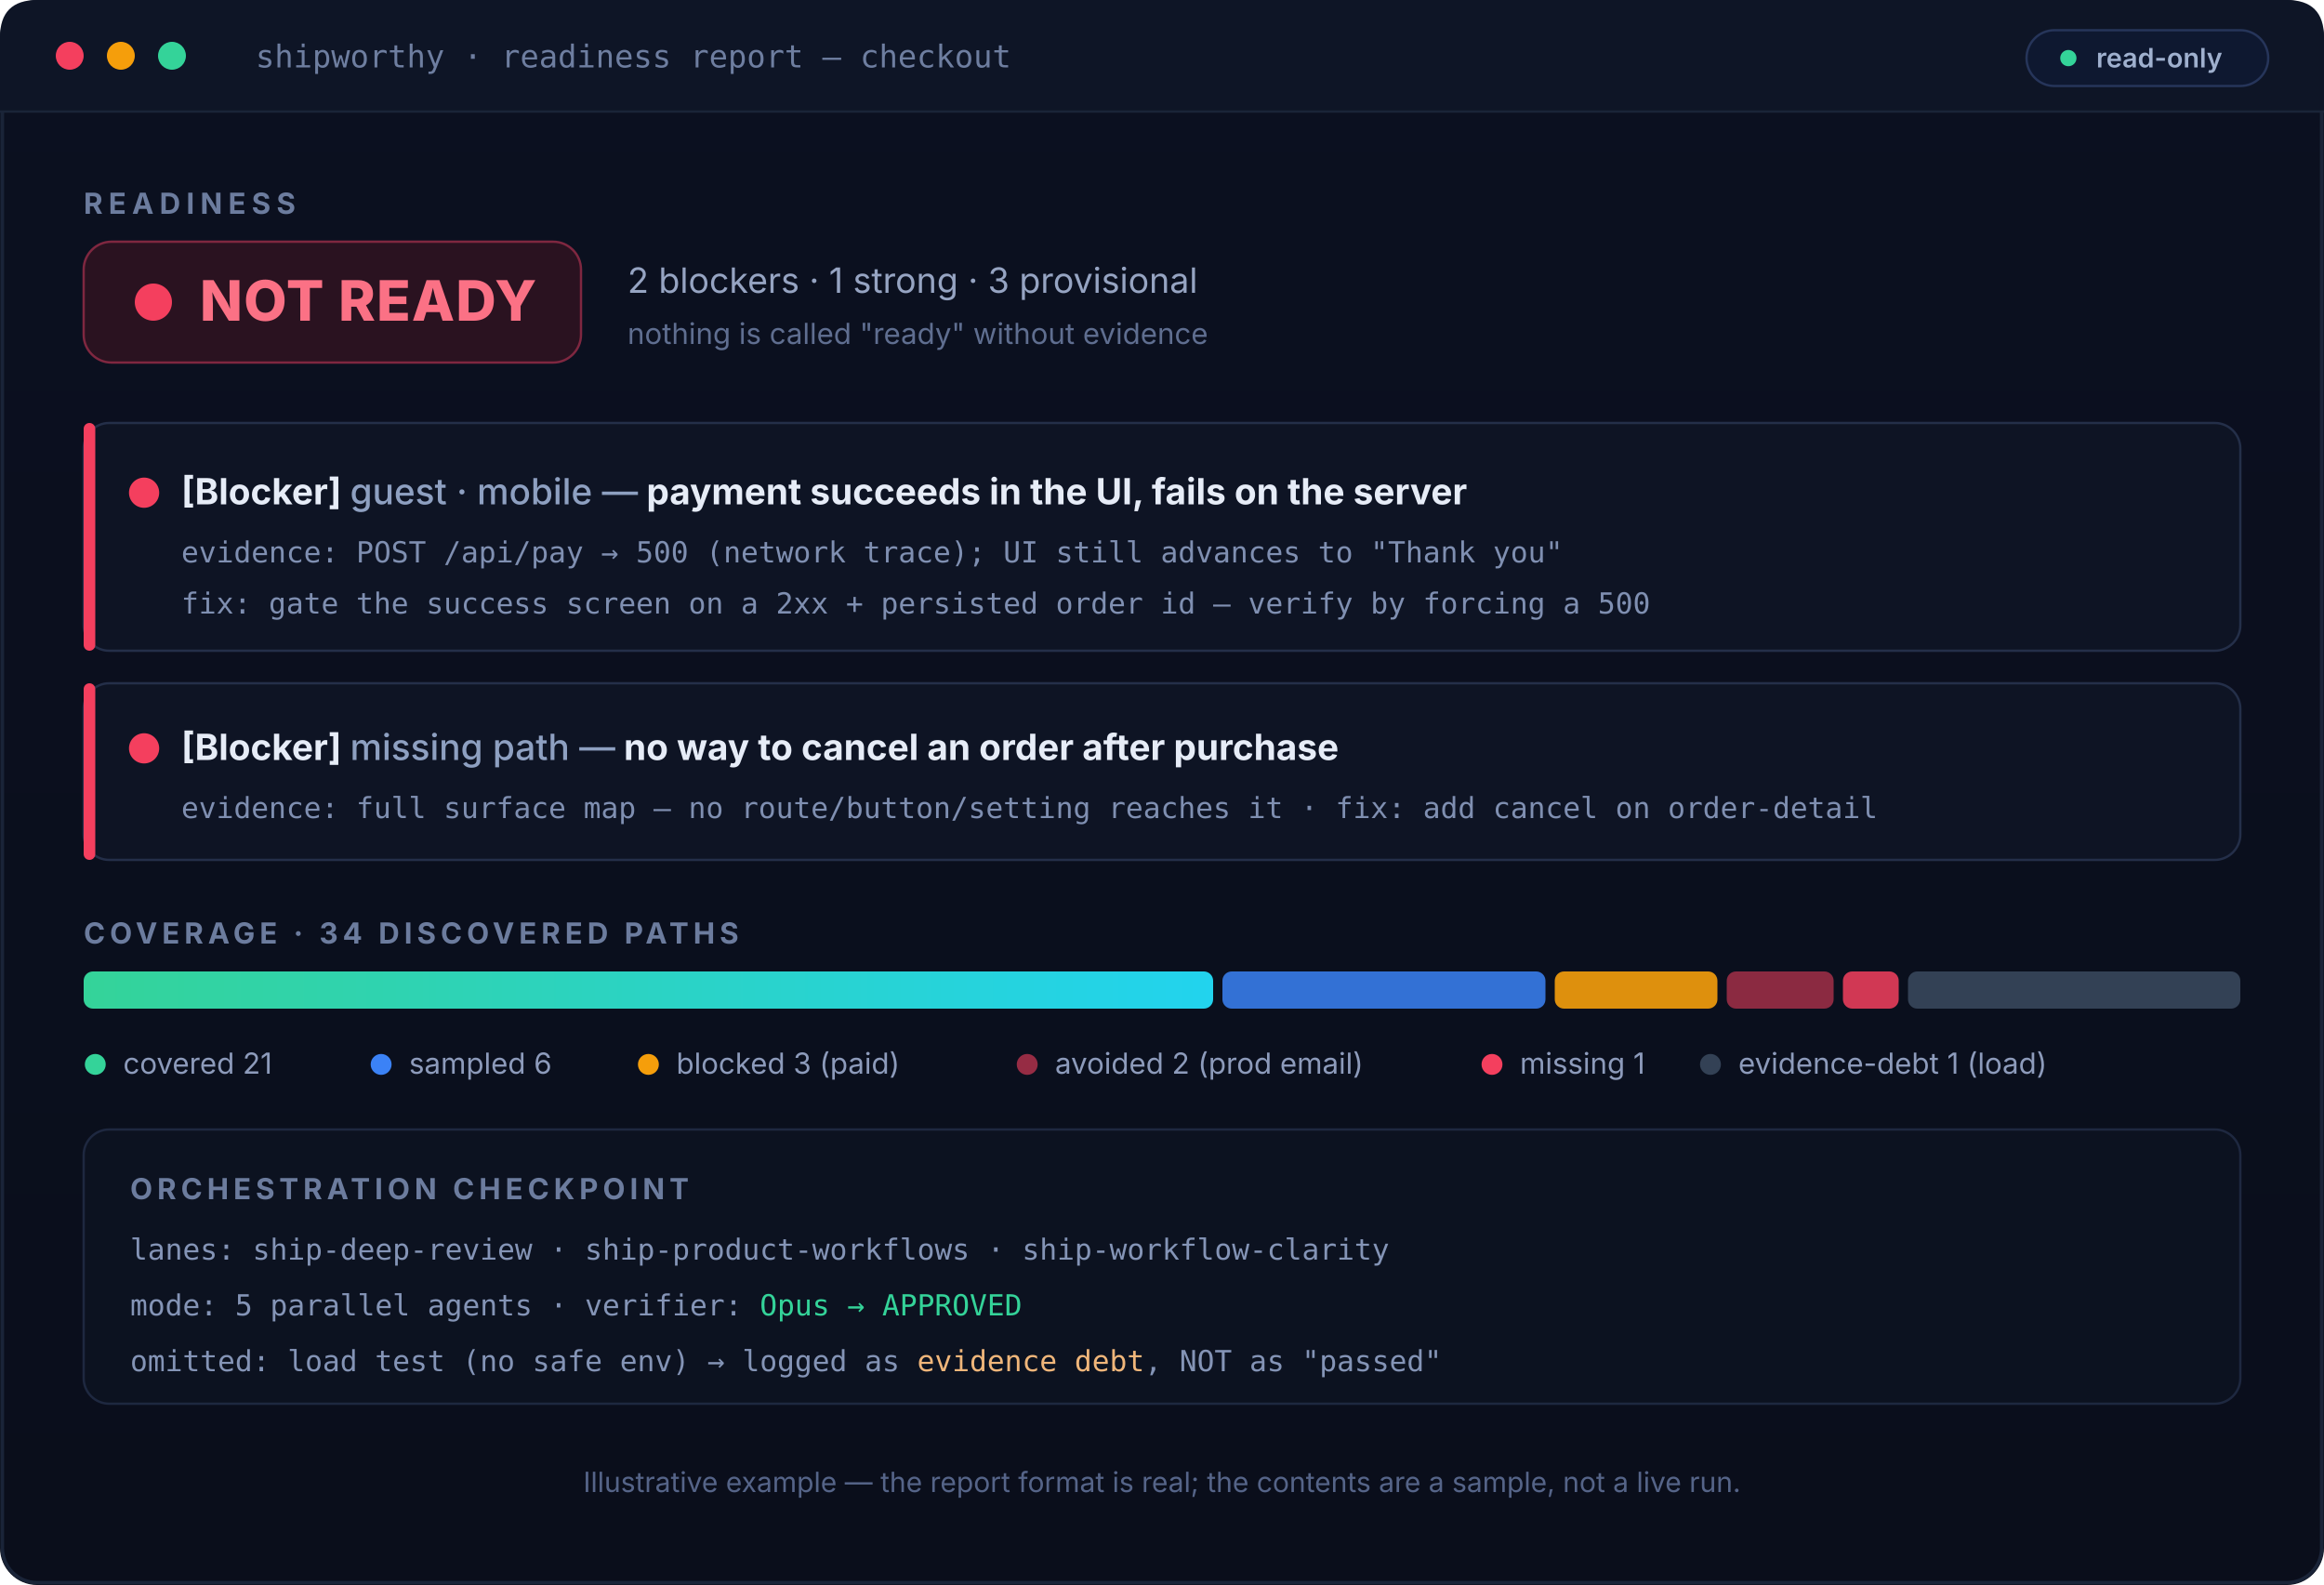
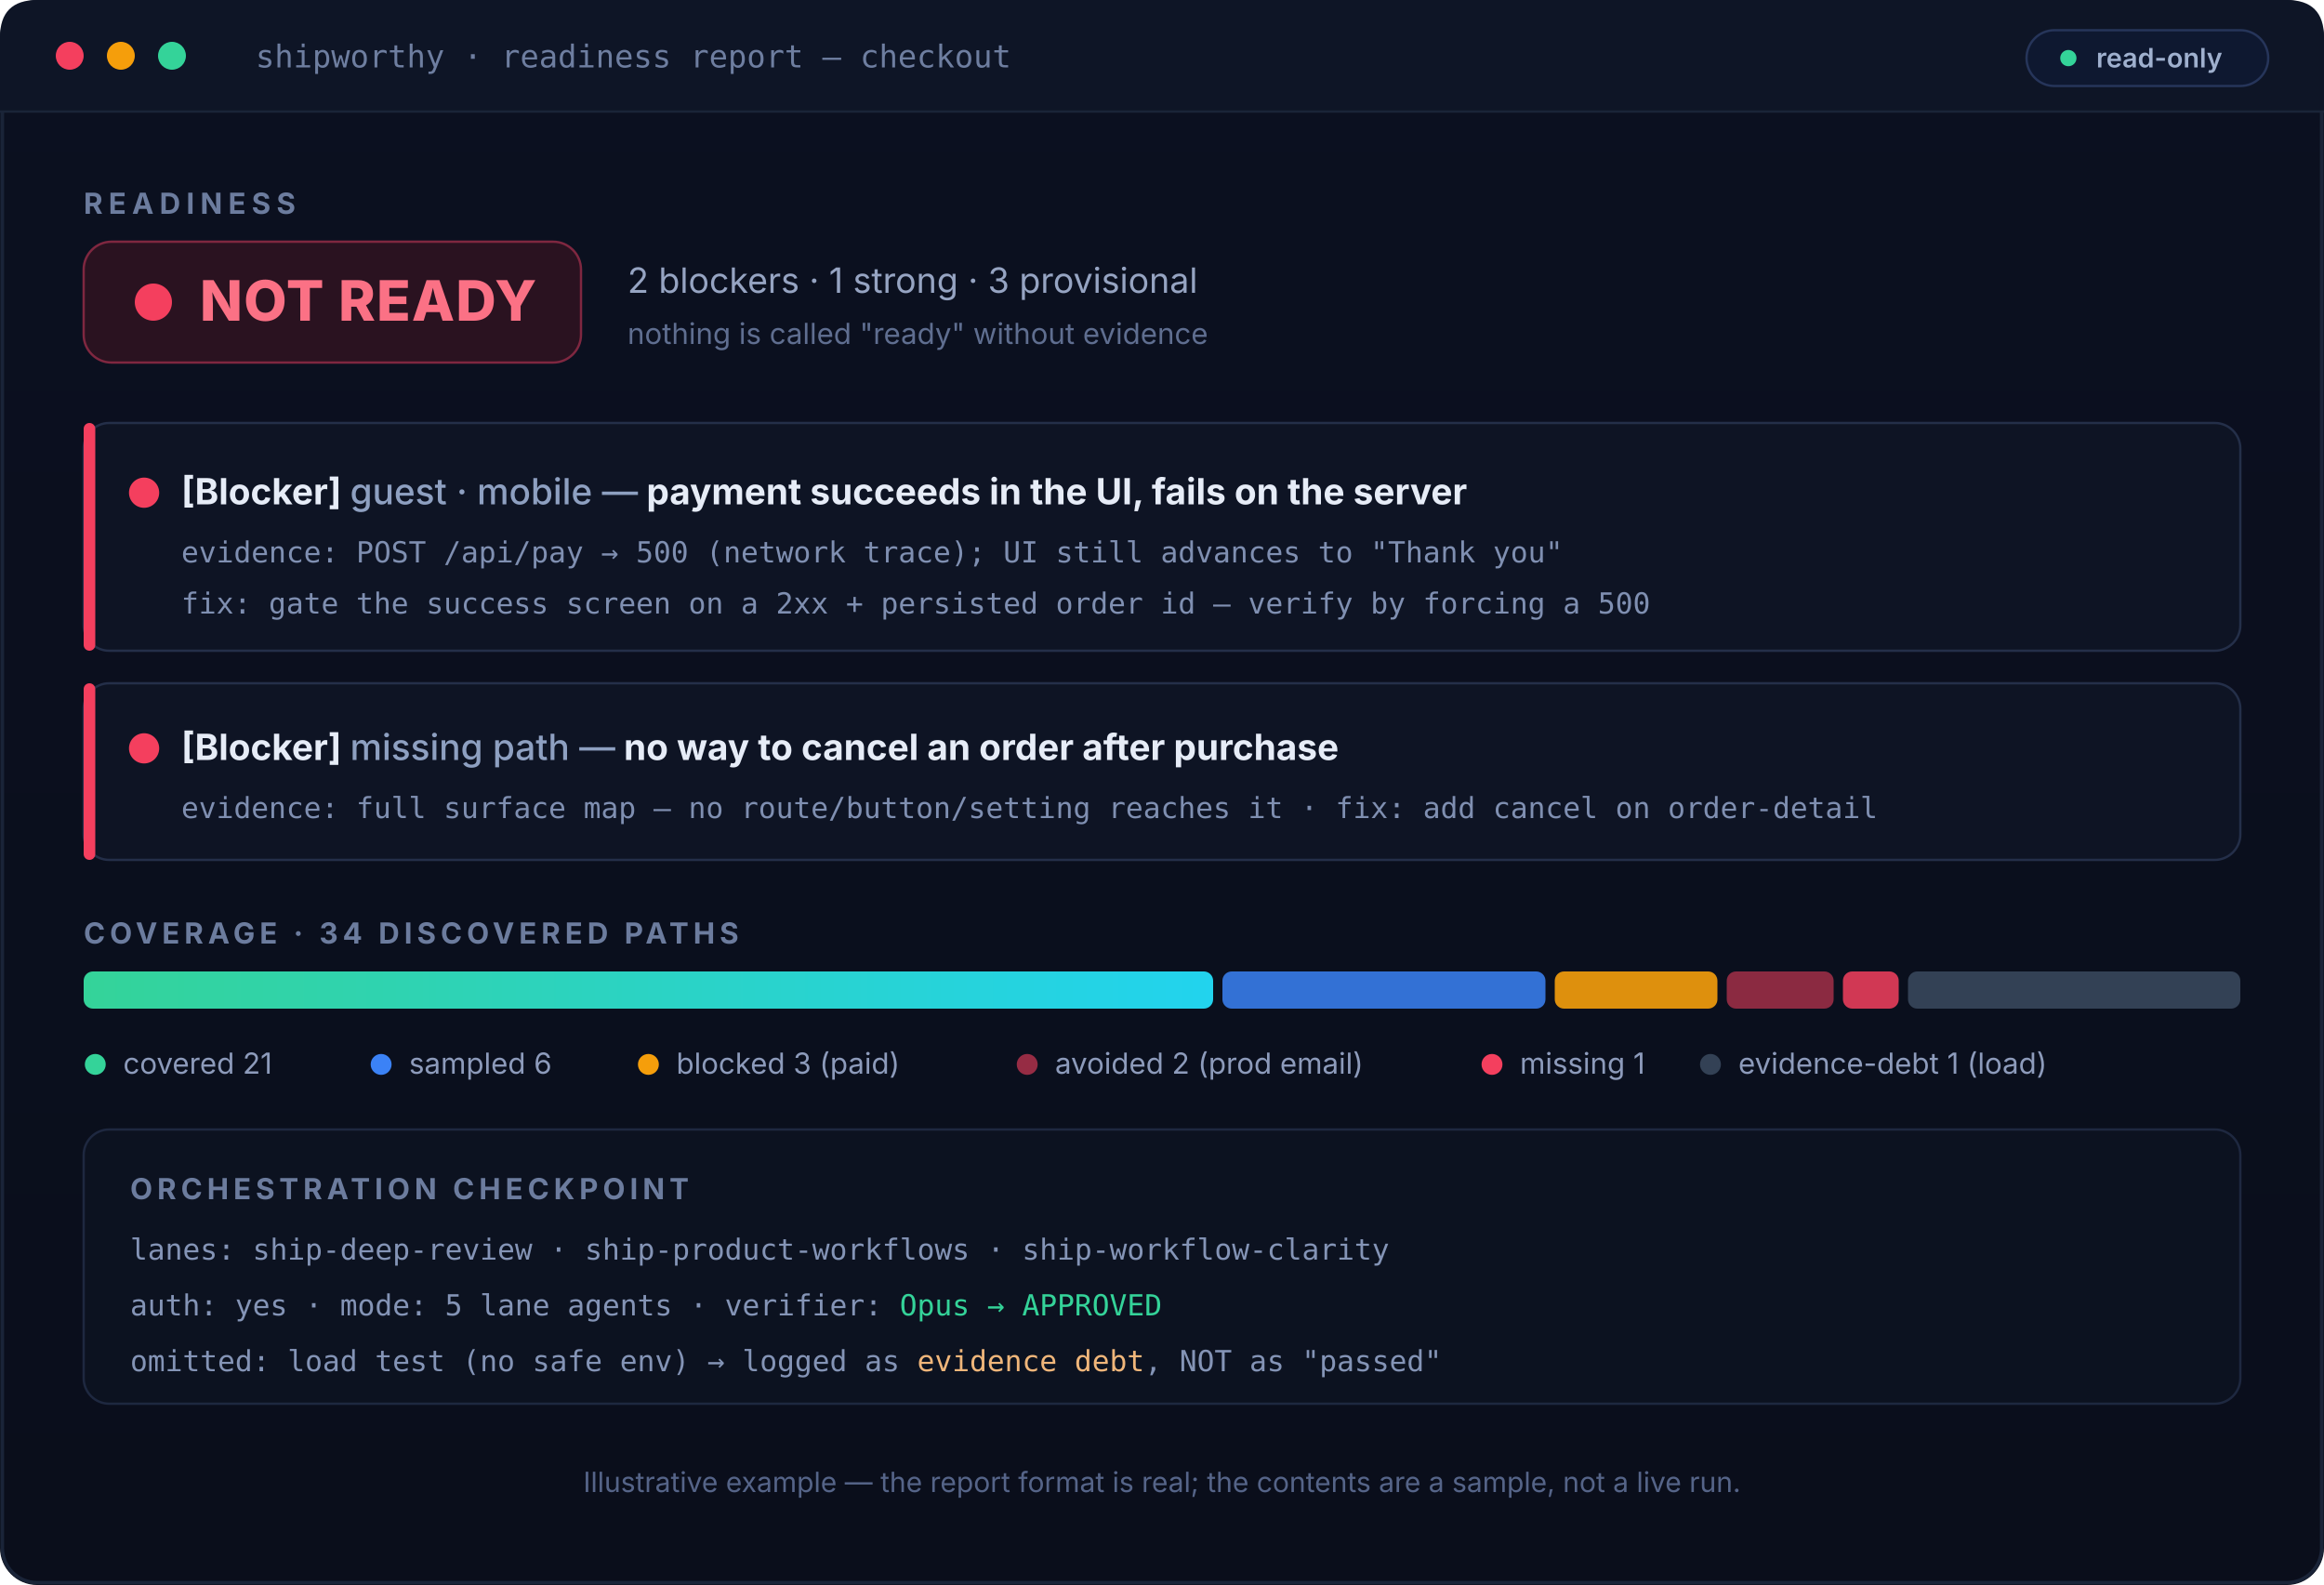
<svg xmlns="http://www.w3.org/2000/svg" viewBox="0 0 1000 682" width="1000" height="682" role="img" aria-label="Illustrative Shipworthy readiness report showing NOT READY with two blockers, a coverage map, and an orchestration checkpoint">
  <defs>
    <linearGradient id="rbg" x1="0" y1="0" x2="0" y2="1">
      <stop offset="0" stop-color="#0B1020" />
      <stop offset="1" stop-color="#0A0E1B" />
    </linearGradient>
    <linearGradient id="rcov" x1="0" y1="0" x2="1" y2="0">
      <stop offset="0" stop-color="#34D399" />
      <stop offset="1" stop-color="#22D3EE" />
    </linearGradient>
    <style>
      .sans{font-family:Inter,ui-sans-serif,system-ui,-apple-system,"Segoe UI",Roboto,Arial,sans-serif}
      .mono{font-family:ui-monospace,SFMono-Regular,Menlo,Consolas,monospace}
    </style>
  </defs>
  <rect width="1000" height="682" rx="16" fill="url(#rbg)" />
  <rect x="1" y="1" width="998" height="680" rx="15" fill="none" stroke="#1A2438" stroke-width="1.5" />
  <path d="M0 16 Q0 0 16 0 L984 0 Q1000 0 1000 16 L1000 48 L0 48 Z" fill="#0E1526" />
  <circle cx="30" cy="24" r="6" fill="#F43F5E" />
  <circle cx="52" cy="24" r="6" fill="#F59E0B" />
  <circle cx="74" cy="24" r="6" fill="#34D399" />
  <text x="110" y="29" class="mono" font-size="13.5" fill="#6E7EA0">shipworthy · readiness report — checkout</text>
  <g transform="translate(872,13)">
    <rect width="104" height="24" rx="12" fill="#0E1830" stroke="#26355A" />
    <circle cx="18" cy="12" r="3.5" fill="#34D399" />
    <text x="30" y="16" class="sans" font-size="11.5" font-weight="600" fill="#9FB0CE">read-only</text>
  </g>
  <line x1="0" y1="48" x2="1000" y2="48" stroke="#1A2438" />
  <text x="36" y="92" class="sans" font-size="12.5" font-weight="700" letter-spacing="2.5" fill="#6C7C9E">READINESS</text>
  <g transform="translate(36,104)">
    <rect width="214" height="52" rx="12" fill="#2A1220" stroke="#7F2740" />
    <circle cx="30" cy="26" r="8" fill="#F43F5E" />
    <text x="50" y="34" class="sans" font-size="24" font-weight="800" fill="#FB7185" letter-spacing="0.5">NOT READY</text>
  </g>
  <text x="270" y="126" class="sans" font-size="15" fill="#96A4C2">2 blockers · 1 strong · 3 provisional</text>
  <text x="270" y="148" class="sans" font-size="12.5" fill="#5F6E90">nothing is called "ready" without evidence</text>
  <g transform="translate(36,182)">
    <rect width="928" height="98" rx="11" fill="#0E1424" stroke="#242F49" />
    <rect width="5" height="98" rx="2.5" fill="#F43F5E" />
    <circle cx="26" cy="30" r="6.5" fill="#F43F5E" />
    <text x="42" y="35" class="sans" font-size="15.5" font-weight="700" fill="#E6ECF7">[Blocker] <tspan fill="#8EA0C1" font-weight="500">guest · mobile —</tspan> payment succeeds in the UI, fails on the server</text>
    <text x="42" y="60" class="mono" font-size="12.5" fill="#7F8FB1">evidence:  POST /api/pay → 500 (network trace); UI still advances to "Thank you"</text>
    <text x="42" y="82" class="mono" font-size="12.5" fill="#7F8FB1">fix:  gate the success screen on a 2xx + persisted order id  —  verify by forcing a 500</text>
  </g>
  <g transform="translate(36,294)">
    <rect width="928" height="76" rx="11" fill="#0E1424" stroke="#242F49" />
    <rect width="5" height="76" rx="2.5" fill="#F43F5E" />
    <circle cx="26" cy="28" r="6.5" fill="#F43F5E" />
    <text x="42" y="33" class="sans" font-size="15.5" font-weight="700" fill="#E6ECF7">[Blocker] <tspan fill="#8EA0C1" font-weight="500">missing path —</tspan> no way to cancel an order after purchase</text>
    <text x="42" y="58" class="mono" font-size="12.5" fill="#7F8FB1">evidence:  full surface map — no route/button/setting reaches it   ·   fix: add cancel on order-detail</text>
  </g>
  <text x="36" y="406" class="sans" font-size="12.5" font-weight="700" letter-spacing="2" fill="#6C7C9E">COVERAGE · 34 DISCOVERED PATHS</text>
  <g transform="translate(36,418)">
    <rect x="0" y="0" width="486" height="16" rx="4" fill="url(#rcov)" />
    <rect x="490" y="0" width="139" height="16" rx="4" fill="#3B82F6" opacity="0.85" />
    <rect x="633" y="0" width="70" height="16" rx="4" fill="#F59E0B" opacity="0.9" />
    <rect x="707" y="0" width="46" height="16" rx="4" fill="#F43F5E" opacity="0.55" />
    <rect x="757" y="0" width="24" height="16" rx="4" fill="#F43F5E" opacity="0.85" />
    <rect x="785" y="0" width="143" height="16" rx="4" fill="#334155" />
  </g>
  <g class="sans" font-size="12.5" transform="translate(36,452)">
    <circle cx="5" cy="6" r="4.5" fill="#34D399" />
    <text x="17" y="10" fill="#8D9BBB">covered 21</text>
    <circle cx="128" cy="6" r="4.5" fill="#3B82F6" />
    <text x="140" y="10" fill="#8D9BBB">sampled 6</text>
    <circle cx="243" cy="6" r="4.5" fill="#F59E0B" />
    <text x="255" y="10" fill="#8D9BBB">blocked 3 (paid)</text>
    <circle cx="406" cy="6" r="4.5" fill="#F43F5E" opacity="0.6" />
    <text x="418" y="10" fill="#8D9BBB">avoided 2 (prod email)</text>
    <circle cx="606" cy="6" r="4.5" fill="#F43F5E" />
    <text x="618" y="10" fill="#8D9BBB">missing 1</text>
    <circle cx="700" cy="6" r="4.5" fill="#334155" />
    <text x="712" y="10" fill="#8D9BBB">evidence-debt 1 (load)</text>
  </g>
  <g transform="translate(36,486)">
    <rect width="928" height="118" rx="11" fill="#0C1220" stroke="#1E2840" />
    <text x="20" y="30" class="sans" font-size="12.5" font-weight="700" letter-spacing="2" fill="#6C7C9E">ORCHESTRATION CHECKPOINT</text>
    <text x="20" y="56" class="mono" font-size="12.5" fill="#8494B6">lanes:  ship-deep-review · ship-product-workflows · ship-workflow-clarity</text>
-     <text x="20" y="80" class="mono" font-size="12.5" fill="#8494B6">mode:   5 parallel agents   ·   verifier: <tspan fill="#34D399">Opus → APPROVED</tspan>
+     <text x="20" y="80" class="mono" font-size="12.5" fill="#8494B6">auth:   yes   ·   mode: 5 lane agents   ·   verifier: <tspan fill="#34D399">Opus → APPROVED</tspan>
    </text>
    <text x="20" y="104" class="mono" font-size="12.5" fill="#8494B6">omitted: load test (no safe env) → logged as <tspan fill="#F0B67A">evidence debt</tspan>, NOT as "passed"</text>
  </g>
  <text x="500" y="642" text-anchor="middle" class="sans" font-size="12" fill="#556488">Illustrative example — the report format is real; the contents are a sample, not a live run.</text>
</svg>
